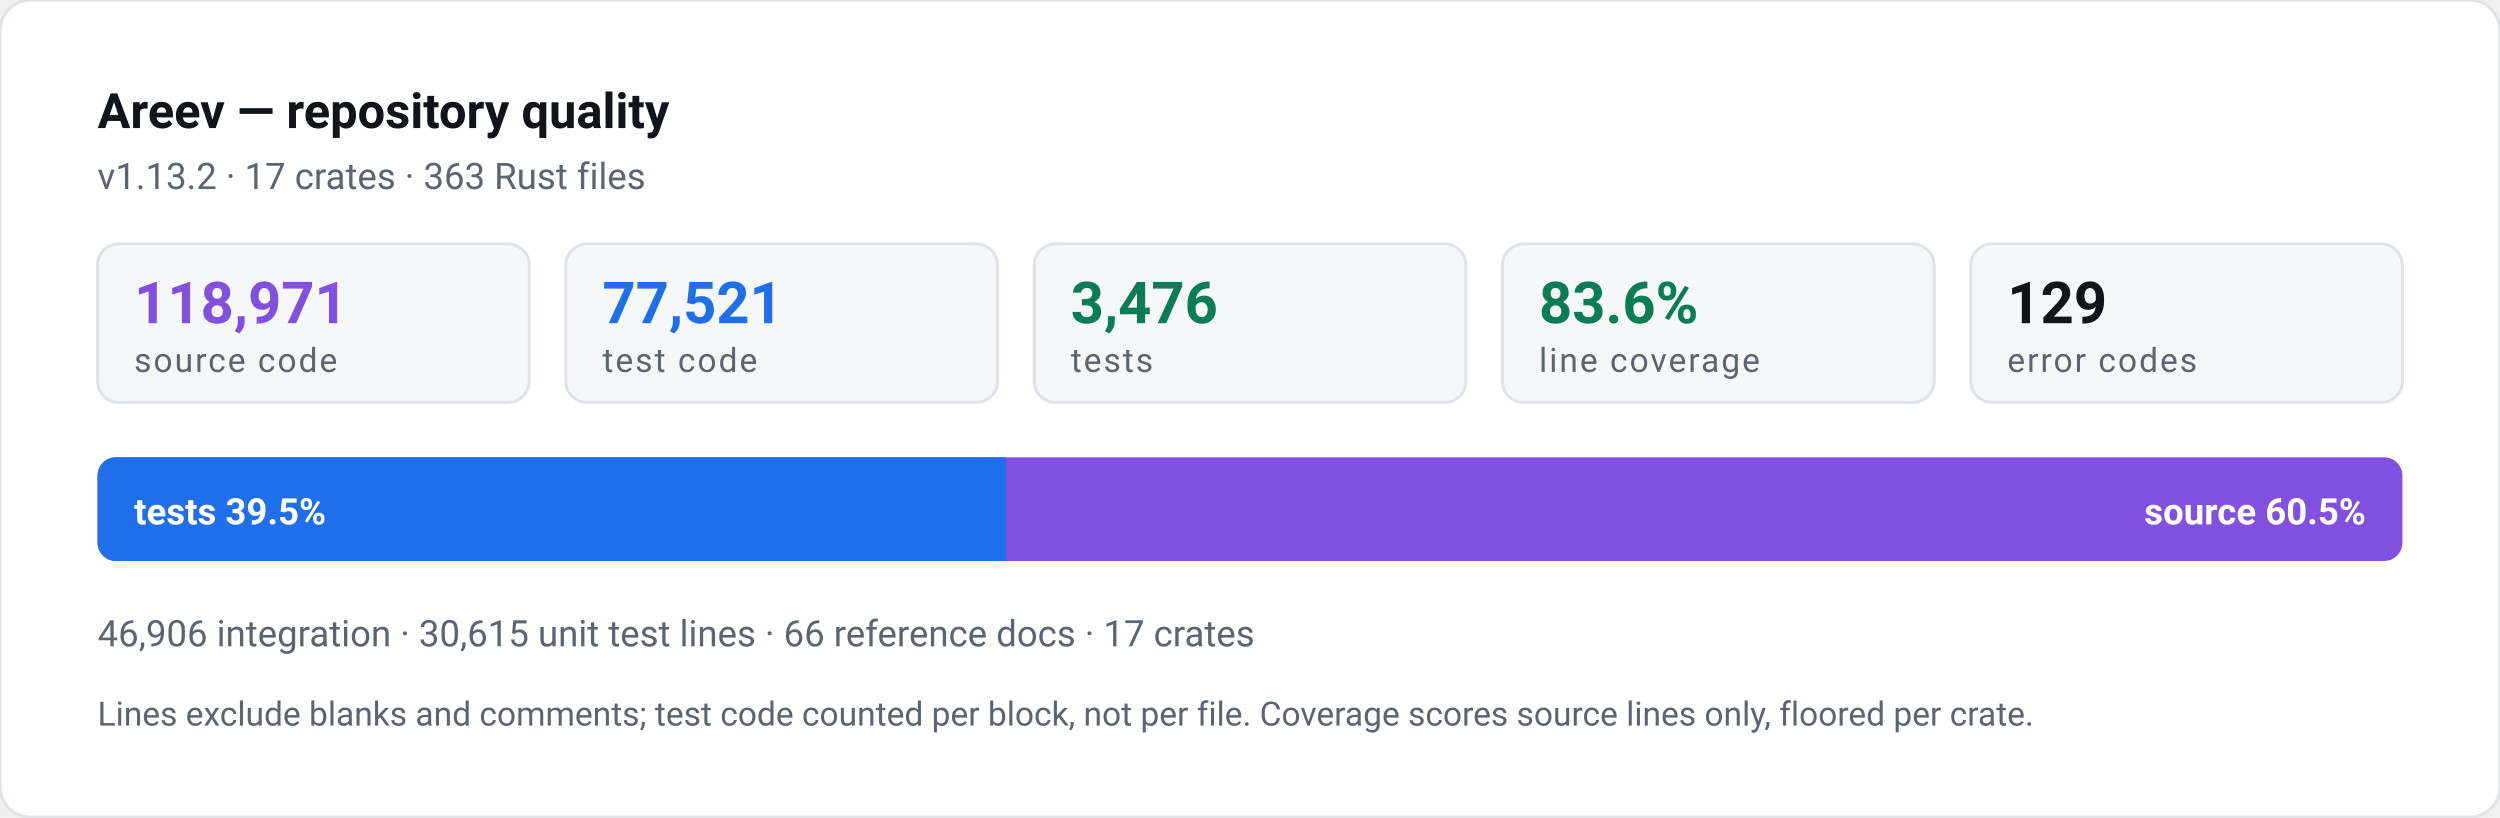
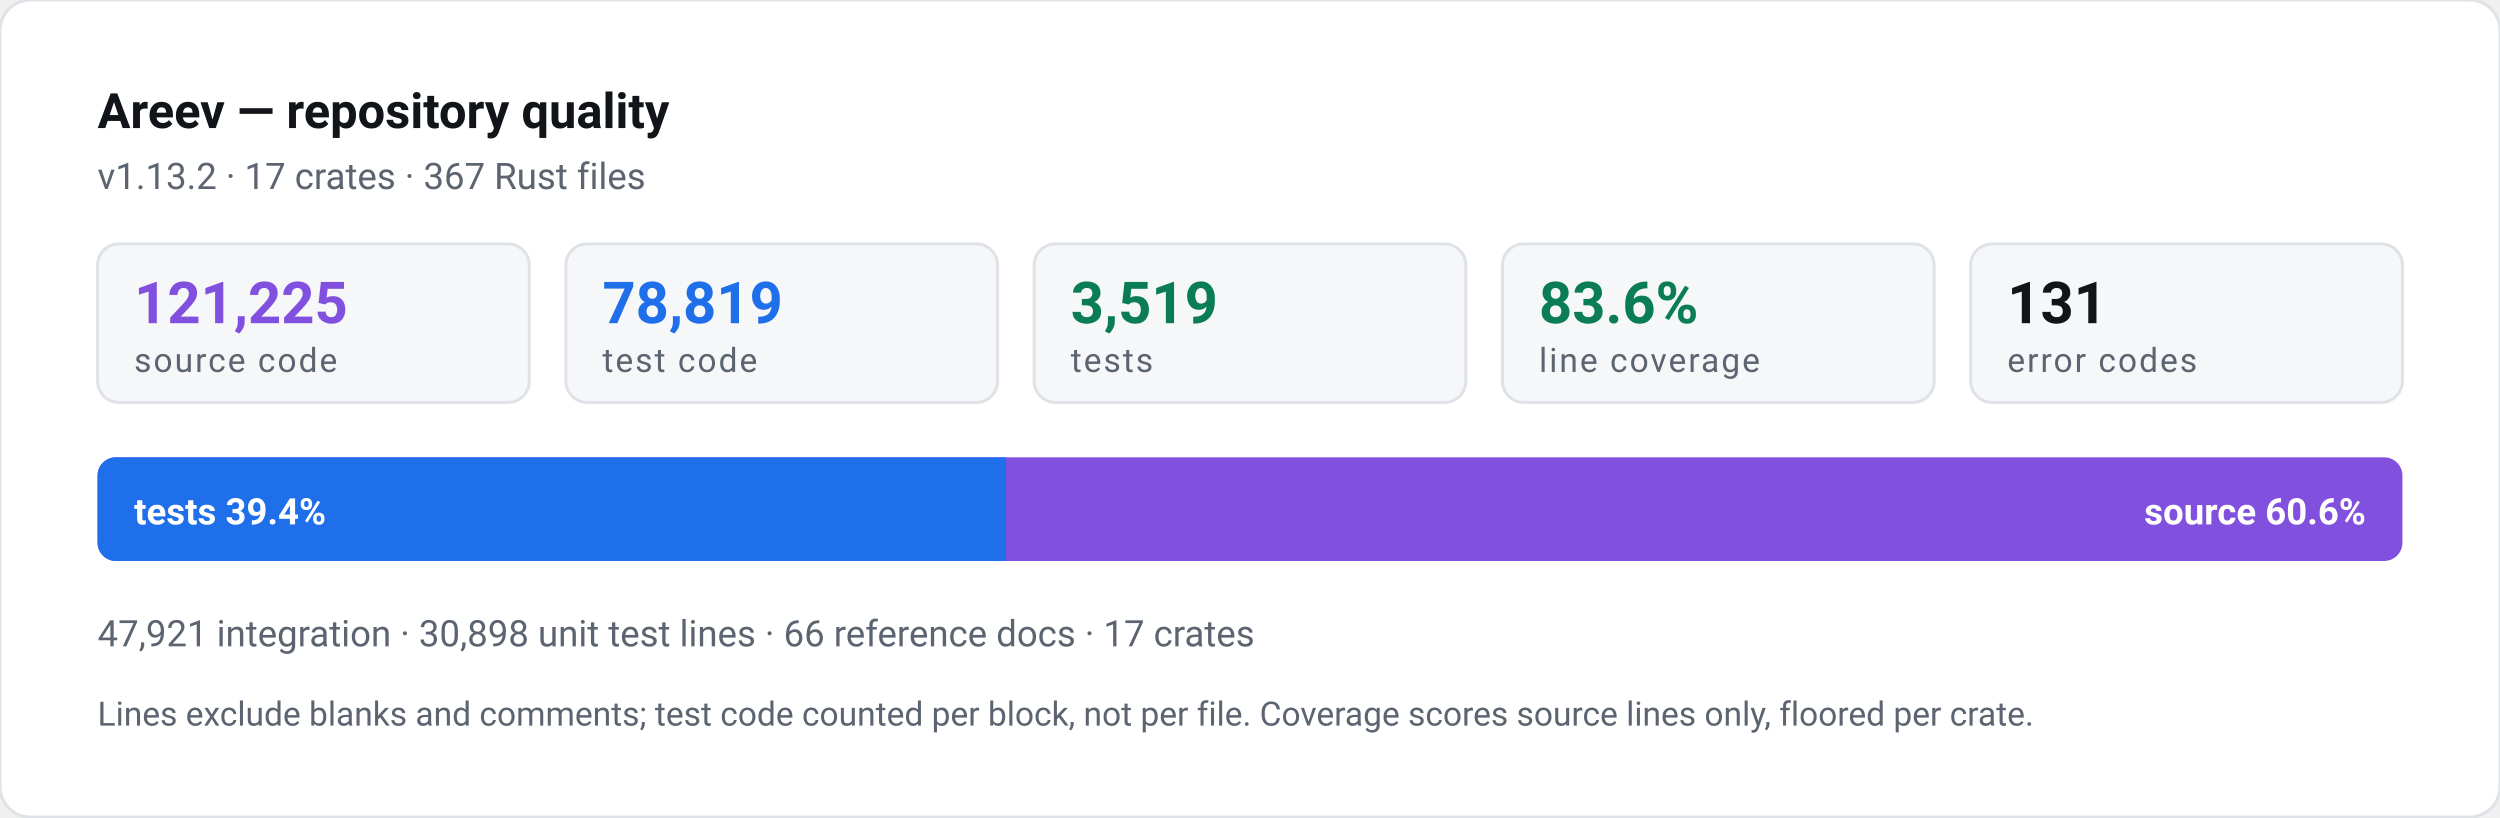
- <svg xmlns="http://www.w3.org/2000/svg" width="820" height="268" viewBox="0 0 820 268" role="img" aria-label="Areev repository quality: 77,521 lines of test code against 118,971 lines of source, 3,476 tests, 83.6% line coverage">
+ <svg xmlns="http://www.w3.org/2000/svg" width="820" height="268" viewBox="0 0 820 268" role="img" aria-label="Areev repository quality: 78,819 lines of test code against 121,225 lines of source, 3,519 tests, 83.6% line coverage">
  <style>text{font-family:ui-sans-serif,-apple-system,"Segoe UI",Roboto,Helvetica,Arial,sans-serif}.n{font-weight:700;font-variant-numeric:tabular-nums}.l{font-size:11px;letter-spacing:.06em;text-transform:uppercase}</style>
  <rect width="820" height="268" rx="10" fill="#ffffff" stroke="#dfe3e8" />
  <text x="32" y="42" class="n" font-size="16" fill="#111418">Areev — repository quality</text>
-   <text x="32" y="62" font-size="12" fill="#5b6470">v1.13.2 · 17 crates · 363 Rust files</text>
+   <text x="32" y="62" font-size="12" fill="#5b6470">v1.13.2 · 17 crates · 367 Rust files</text>
  <rect x="32.0" y="80" width="141.6" height="52" rx="7" fill="#f6f7f9" stroke="#dfe3e8" />
-   <text x="44.0" y="106" class="n" font-size="19" fill="#8250df">118,971</text>
+   <text x="44.0" y="106" class="n" font-size="19" fill="#8250df">121,225</text>
  <text x="44.0" y="122" class="l" fill="#5b6470">source code</text>
  <rect x="185.6" y="80" width="141.6" height="52" rx="7" fill="#f6f7f9" stroke="#dfe3e8" />
-   <text x="197.6" y="106" class="n" font-size="19" fill="#1f6feb">77,521</text>
+   <text x="197.6" y="106" class="n" font-size="19" fill="#1f6feb">78,819</text>
  <text x="197.6" y="122" class="l" fill="#5b6470">test code</text>
  <rect x="339.2" y="80" width="141.6" height="52" rx="7" fill="#f6f7f9" stroke="#dfe3e8" />
-   <text x="351.2" y="106" class="n" font-size="19" fill="#0a7d55">3,476</text>
+   <text x="351.2" y="106" class="n" font-size="19" fill="#0a7d55">3,519</text>
  <text x="351.2" y="122" class="l" fill="#5b6470">tests</text>
  <rect x="492.8" y="80" width="141.6" height="52" rx="7" fill="#f6f7f9" stroke="#dfe3e8" />
  <text x="504.8" y="106" class="n" font-size="19" fill="#0a7d55">83.6%</text>
  <text x="504.8" y="122" class="l" fill="#5b6470">line coverage</text>
  <rect x="646.4" y="80" width="141.6" height="52" rx="7" fill="#f6f7f9" stroke="#dfe3e8" />
-   <text x="658.4" y="106" class="n" font-size="19" fill="#111418">129</text>
+   <text x="658.4" y="106" class="n" font-size="19" fill="#111418">131</text>
  <text x="658.4" y="122" class="l" fill="#5b6470">error codes</text>
  <rect x="32" y="150" width="756" height="34" rx="6" fill="#8250df" />
  <path d="M32 156a6 6 0 0 1 6-6h292v34h-292a6 6 0 0 1-6-6z" fill="#1f6feb" />
-   <text x="44" y="172" class="n" font-size="12" fill="#ffffff">tests 39.5%</text>
-   <text x="776" y="172" class="n" font-size="12" fill="#ffffff" text-anchor="end">source 60.5%</text>
-   <text x="32" y="212" font-size="12" fill="#5b6470">46,906 integration · 30,615 unit test lines · 66 reference docs · 17 crates</text>
+   <text x="44" y="172" class="n" font-size="12" fill="#ffffff">tests 39.4%</text>
+   <text x="776" y="172" class="n" font-size="12" fill="#ffffff" text-anchor="end">source 60.6%</text>
+   <text x="32" y="212" font-size="12" fill="#5b6470">47,921 integration · 30,898 unit test lines · 66 reference docs · 17 crates</text>
  <text x="32" y="238" font-size="11" fill="#5b6470">Lines exclude blanks and comments; test code counted per block, not per file. Coverage scores source lines only, floored per crate.</text>
</svg>
